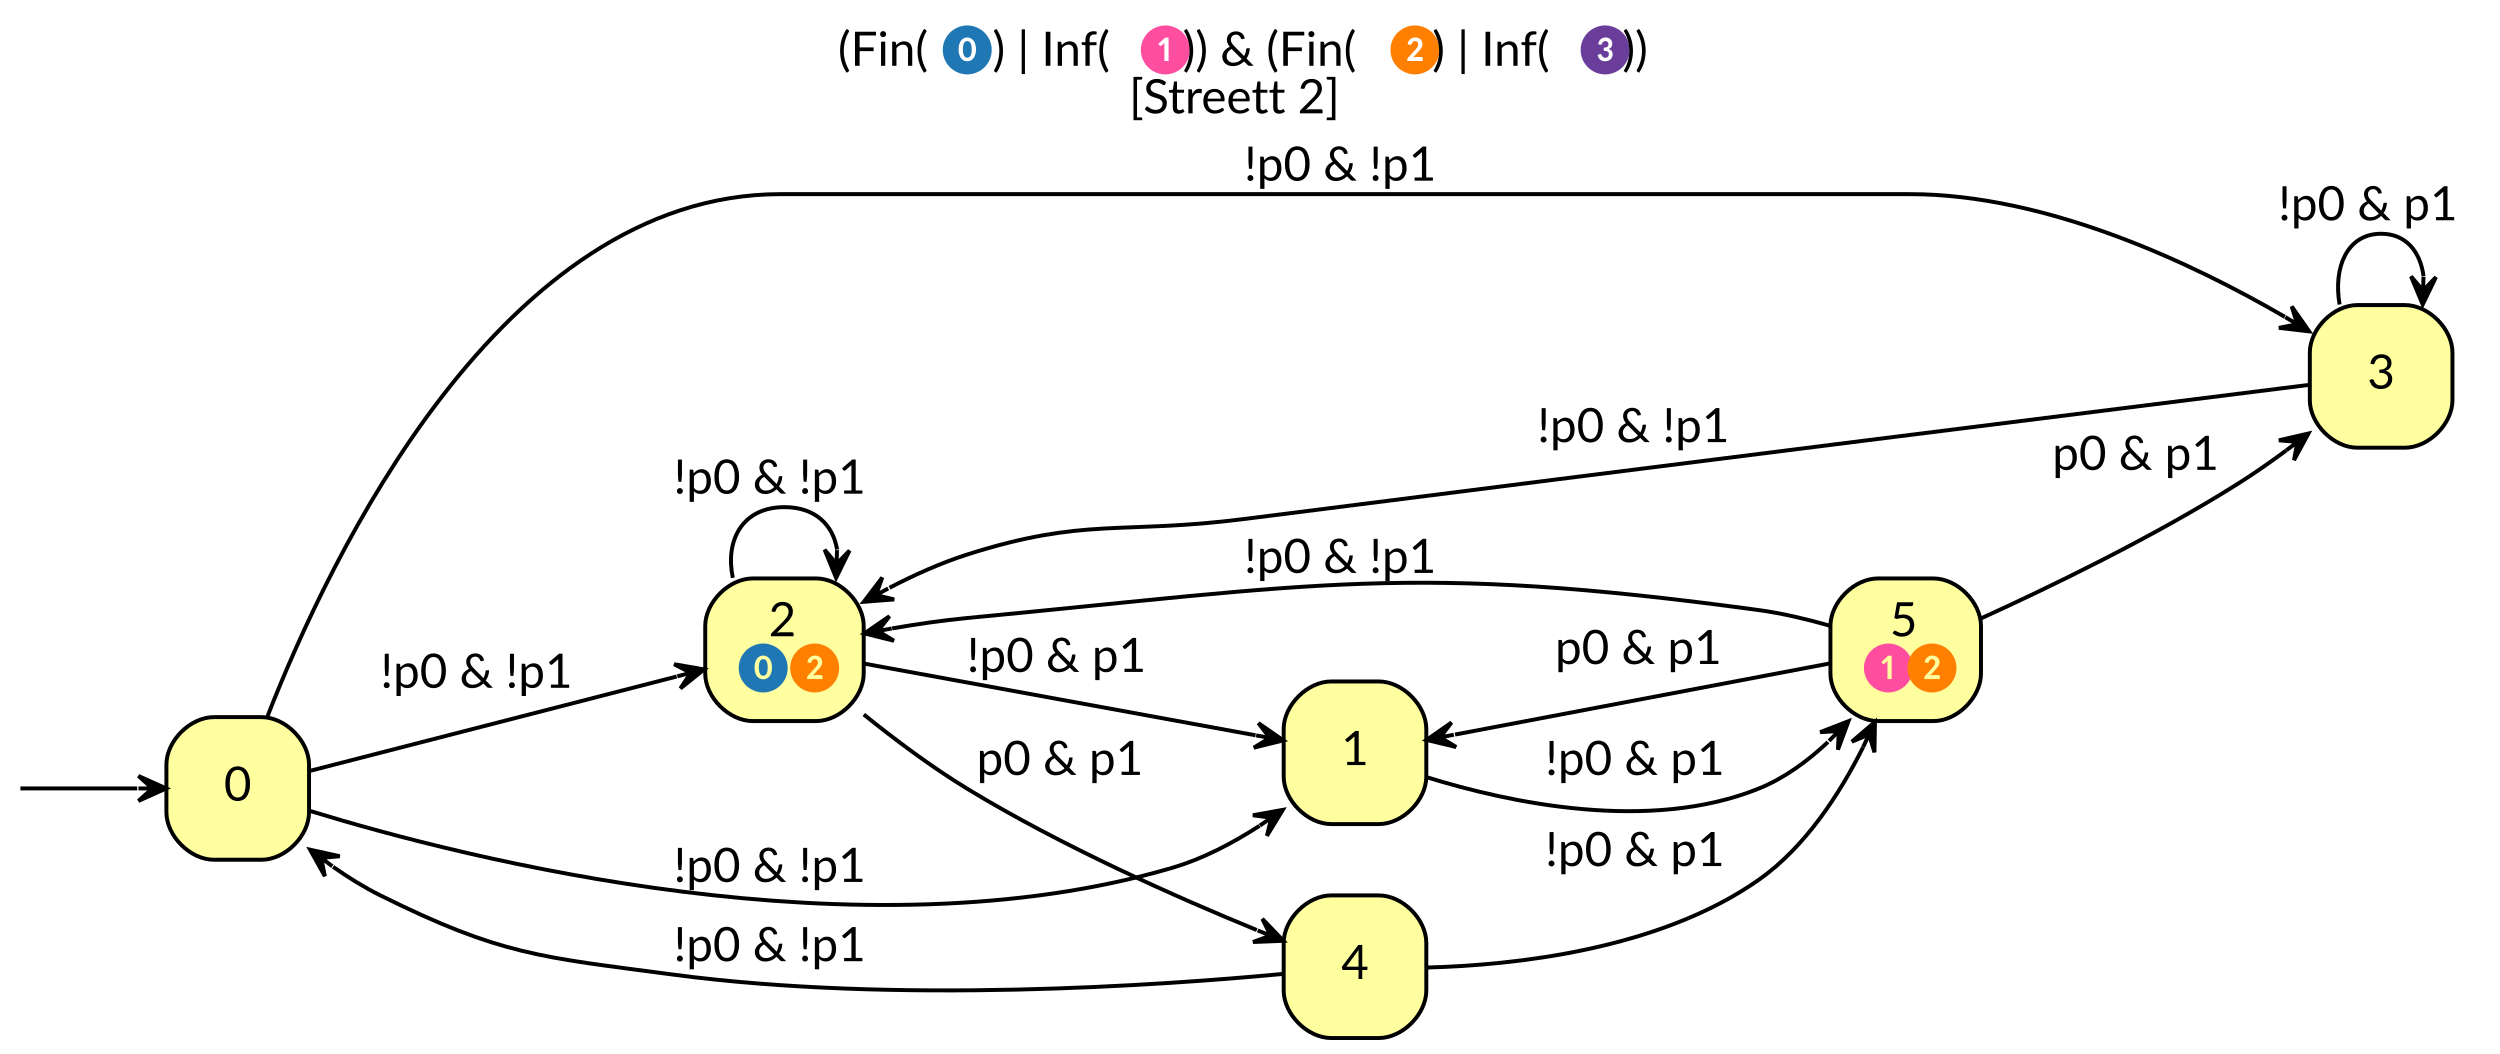
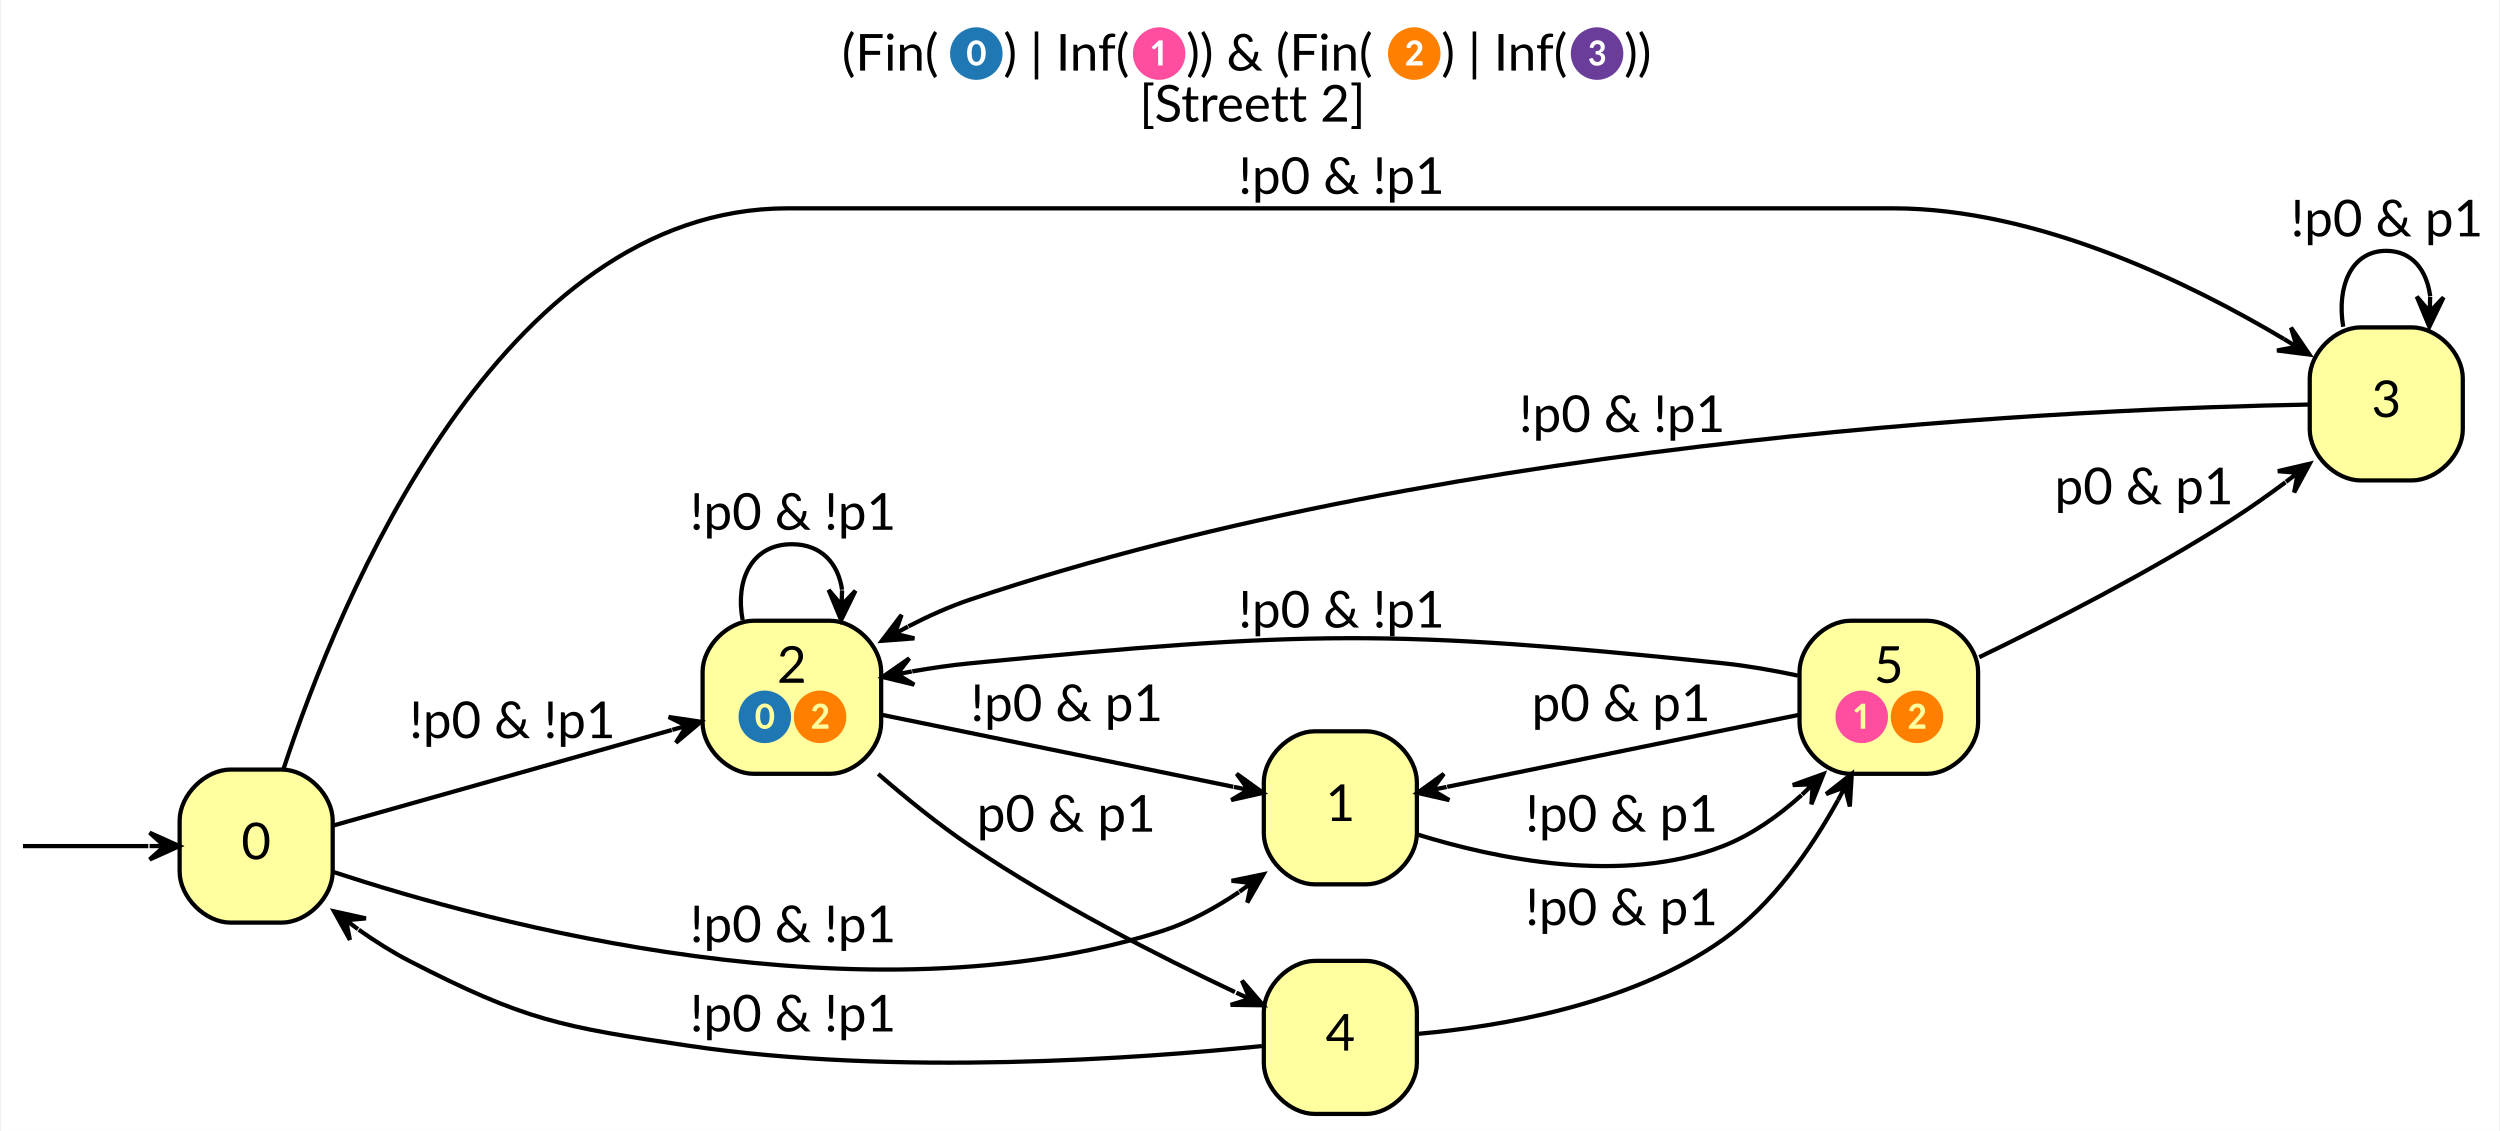
- <svg xmlns="http://www.w3.org/2000/svg" width="631pt" height="266pt" viewBox="0 0 631 266">
+ <svg xmlns="http://www.w3.org/2000/svg" width="784" height="266pt" viewBox="0 0 587.5 266">
  <g class="graph">
-     <path fill="#fff" stroke="transparent" d="M0 266V0h631v266H0z" />
-     <text x="207.5" y="-245.4" font-family="Lato" font-size="12" transform="translate(4 262)">(Fin(</text>
-     <text x="233.5" y="-245.4" font-family="Lato" font-size="12" fill="#1f78b4" transform="translate(4 262)">⓿</text>
-     <text x="246.5" y="-245.4" font-family="Lato" font-size="12" transform="translate(4 262)">) | Inf(</text>
-     <text x="283.5" y="-245.4" font-family="Lato" font-size="12" fill="#ff4da0" transform="translate(4 262)">❶</text>
-     <text x="294.5" y="-245.4" font-family="Lato" font-size="12" transform="translate(4 262)">)) &amp; (Fin(</text>
-     <text x="346.5" y="-245.4" font-family="Lato" font-size="12" fill="#ff7f00" transform="translate(4 262)">❷</text>
-     <text x="357.5" y="-245.4" font-family="Lato" font-size="12" transform="translate(4 262)">) | Inf(</text>
-     <text x="394.5" y="-245.4" font-family="Lato" font-size="12" fill="#6a3d9a" transform="translate(4 262)">❸</text>
-     <text x="405.5" y="-245.4" font-family="Lato" font-size="12" transform="translate(4 262)">))</text>
-     <text x="281" y="-233.4" font-family="Lato" font-size="12" transform="translate(4 262)">[Streett 2]</text>
+     <path fill="#fff" stroke="transparent" d="M0 266V0h587.5v266H0z" />
+     <text x="193.75" y="-245.4" font-family="Lato" font-size="12" transform="translate(4 262)">(Fin(</text>
+     <text x="218.75" y="-245.4" font-family="Lato" font-size="12" fill="#1f78b4" transform="translate(4 262)">⓿</text>
+     <text x="231.75" y="-245.4" font-family="Lato" font-size="12" transform="translate(4 262)">) | Inf(</text>
+     <text x="261.75" y="-245.4" font-family="Lato" font-size="12" fill="#ff4da0" transform="translate(4 262)">❶</text>
+     <text x="274.75" y="-245.4" font-family="Lato" font-size="12" transform="translate(4 262)">)) &amp; (Fin(</text>
+     <text x="321.75" y="-245.4" font-family="Lato" font-size="12" fill="#ff7f00" transform="translate(4 262)">❷</text>
+     <text x="334.75" y="-245.4" font-family="Lato" font-size="12" transform="translate(4 262)">) | Inf(</text>
+     <text x="364.75" y="-245.4" font-family="Lato" font-size="12" fill="#6a3d9a" transform="translate(4 262)">❸</text>
+     <text x="377.75" y="-245.4" font-family="Lato" font-size="12" transform="translate(4 262)">))</text>
+     <text x="263.75" y="-233.4" font-family="Lato" font-size="12" transform="translate(4 262)">[Streett 2]</text>
    <g class="node" transform="translate(4 262)">
      <path fill="#ffffa0" stroke="#000" d="M62-81H50c-6 0-12 6-12 12v12c0 6 6 12 12 12h12c6 0 12-6 12-12v-12c0-6-6-12-12-12" />
      <text text-anchor="middle" x="56" y="-59.9" font-family="Lato" font-size="12">0</text>
    </g>
    <g class="edge" transform="translate(4 262)">
      <path fill="none" stroke="#000" d="M1.15-63h29.48" />
      <path stroke="#000" d="M37.94-63l-7-3.15 3.5 3.15h-3.5 3.5l-3.5 3.15 7-3.15h0z" />
    </g>
    <g class="node" transform="translate(4 262)">
-       <path fill="#ffffa0" stroke="#000" d="M202-116h-16c-6 0-12 6-12 12v12c0 6 6 12 12 12h16c6 0 12-6 12-12v-12c0-6-6-12-12-12" />
-       <text x="190" y="-101.4" font-family="Lato" font-size="12">2</text>
-       <text x="182" y="-89.4" font-family="Lato" font-size="12" fill="#1f78b4">⓿</text>
-       <text x="195" y="-89.4" font-family="Lato" font-size="12" fill="#ff7f00">❷</text>
+       <path fill="#ffffa0" stroke="#000" d="M191-116h-18c-6 0-12 6-12 12v12c0 6 6 12 12 12h18c6 0 12-6 12-12v-12c0-6-6-12-12-12" />
+       <text x="178.5" y="-101.4" font-family="Lato" font-size="12">2</text>
+       <text x="169" y="-89.4" font-family="Lato" font-size="12" fill="#1f78b4">⓿</text>
+       <text x="182" y="-89.4" font-family="Lato" font-size="12" fill="#ff7f00">❷</text>
    </g>
    <g class="edge" transform="translate(4 262)">
-       <path fill="none" stroke="#000" d="M74.22-67.43l92.57-23.82" />
-       <path stroke="#000" d="M173.73-93.04l-7.57-1.31 4.18 2.18-3.39.87h0l3.39-.87-2.61 3.93 6-4.8h0z" />
+       <path fill="none" stroke="#000" d="M74.24-67.87c20.59-5.81 55.29-15.6 79.52-22.44" />
+       <path stroke="#000" d="M160.61-92.24l-7.59-1.13 4.22 2.08-3.37.95h0l3.37-.95-2.51 3.98 5.88-4.93h0z" />
      <text x="92" y="-88.4" font-family="Lato" font-size="12">!p0 &amp; !p1</text>
    </g>
    <g class="node" transform="translate(4 262)">
-       <path fill="#ffffa0" stroke="#000" d="M344-90h-12c-6 0-12 6-12 12v12c0 6 6 12 12 12h12c6 0 12-6 12-12v-12c0-6-6-12-12-12" />
-       <text text-anchor="middle" x="338" y="-68.9" font-family="Lato" font-size="12">1</text>
+       <path fill="#ffffa0" stroke="#000" d="M317-90h-12c-6 0-12 6-12 12v12c0 6 6 12 12 12h12c6 0 12-6 12-12v-12c0-6-6-12-12-12" />
+       <text text-anchor="middle" x="311" y="-68.9" font-family="Lato" font-size="12">1</text>
    </g>
    <g class="edge" transform="translate(4 262)">
-       <path fill="none" stroke="#000" d="M74.24-57.32C113.7-45.22 213.24-19.82 292-43c7.65-2.25 15.22-6.25 21.91-10.57" />
-       <path stroke="#000" d="M319.78-57.59l-7.55 1.36 4.66.62-2.89 1.98h0l2.89-1.98-1.11 4.58 4-6.56h0z" />
-       <text x="166" y="-39.4" font-family="Lato" font-size="12">!p0 &amp; !p1</text>
+       <path fill="none" stroke="#000" d="M74.25-56.88C111.02-44.79 199.42-20.88 269-43c6.35-2.02 12.55-5.41 18.14-9.18" />
+       <path stroke="#000" d="M292.94-56.38l-7.52 1.55 4.68.51-2.83 2.05h0l2.83-2.05-.99 4.6 3.83-6.66h0z" />
+       <text x="158" y="-40.4" font-family="Lato" font-size="12">!p0 &amp; !p1</text>
    </g>
    <g class="node" transform="translate(4 262)">
-       <path fill="#ffffa0" stroke="#000" d="M603-185h-12c-6 0-12 6-12 12v12c0 6 6 12 12 12h12c6 0 12-6 12-12v-12c0-6-6-12-12-12" />
-       <text text-anchor="middle" x="597" y="-163.9" font-family="Lato" font-size="12">3</text>
+       <path fill="#ffffa0" stroke="#000" d="M563-185h-12c-6 0-12 6-12 12v12c0 6 6 12 12 12h12c6 0 12-6 12-12v-12c0-6-6-12-12-12" />
+       <text text-anchor="middle" x="557" y="-163.9" font-family="Lato" font-size="12">3</text>
    </g>
    <g class="edge" transform="translate(4 262)">
-       <path fill="none" stroke="#000" d="M63.47-81.09C79.02-120.99 122.52-213 193-213h285c34.77 0 71.61 17.55 94.69 30.97" />
-       <path stroke="#000" d="M578.83-178.37l-4.4-6.29 1.39 4.5-3.01-1.8h0l3.01 1.8-4.62.91 7.63.88h0z" />
-       <text x="310" y="-216.4" font-family="Lato" font-size="12">!p0 &amp; !p1</text>
+       <path fill="none" stroke="#000" d="M62.41-81.09C75.56-120.99 113.26-213 181-213h260c33.81 0 69.46 17.35 91.95 30.74" />
+       <path stroke="#000" d="M538.93-178.61l-4.33-6.34 1.34 4.52-2.99-1.83h0l2.99 1.83-4.63.86 7.62.96h0z" />
+       <text x="287" y="-216.4" font-family="Lato" font-size="12">!p0 &amp; !p1</text>
    </g>
    <g class="edge" transform="translate(4 262)">
-       <path fill="none" stroke="#000" d="M180.97-116.15c-2-9.39 2.34-17.85 13.03-17.85 7.85 0 12.27 4.56 13.28 10.7" />
-       <path stroke="#000" d="M207.03-116.15l3.39-6.89-3.27 3.39.12-3.5h0l-.12 3.5-3.02-3.61 2.9 7.11h0z" />
-       <text x="166" y="-137.4" font-family="Lato" font-size="12">!p0 &amp; !p1</text>
+       <path fill="none" stroke="#000" d="M170.42-116.15C168.64-125.54 172.5-134 182-134c6.98 0 10.91 4.56 11.8 10.7" />
+       <path stroke="#000" d="M193.58-116.15l3.37-6.9-3.26 3.4.11-3.5h0l-.11 3.5-3.04-3.6 2.93 7.1h0z" />
+       <text x="158" y="-137.4" font-family="Lato" font-size="12">!p0 &amp; !p1</text>
    </g>
    <g class="edge" transform="translate(4 262)">
-       <path fill="none" stroke="#000" d="M214.15-94.49c25.57 4.68 70.88 12.97 98.75 18.08" />
-       <path stroke="#000" d="M319.92-75.13l-6.31-4.36 2.87 3.73-3.44-.63h0l3.44.63-4.01 2.47 7.45-1.84h0z" />
-       <text x="240" y="-92.4" font-family="Lato" font-size="12">!p0 &amp; p1</text>
+       <path fill="none" stroke="#000" d="M203.12-93.88c22.44 4.59 58.72 12.02 82.69 16.93" />
+       <path stroke="#000" d="M292.82-75.52l-6.22-4.49 2.79 3.79-3.43-.7h0l3.43.7-4.06 2.39 7.49-1.69h0z" />
+       <text x="224" y="-92.4" font-family="Lato" font-size="12">!p0 &amp; p1</text>
    </g>
    <g class="node" transform="translate(4 262)">
-       <path fill="#ffffa0" stroke="#000" d="M344-36h-12c-6 0-12 6-12 12v12c0 6 6 12 12 12h12c6 0 12-6 12-12v-12c0-6-6-12-12-12" />
-       <text text-anchor="middle" x="338" y="-14.9" font-family="Lato" font-size="12">4</text>
+       <path fill="#ffffa0" stroke="#000" d="M317-36h-12c-6 0-12 6-12 12v12c0 6 6 12 12 12h12c6 0 12-6 12-12v-12c0-6-6-12-12-12" />
+       <text text-anchor="middle" x="311" y="-14.9" font-family="Lato" font-size="12">4</text>
    </g>
    <g class="edge" transform="translate(4 262)">
-       <path fill="none" stroke="#000" d="M214.02-81.66C221.79-75.4 231.04-68.46 240-63c23.82 14.53 53.1 27.51 73.22 35.75" />
-       <path stroke="#000" d="M319.93-24.54l-5.31-5.54 2.07 4.23-3.25-1.31h0l3.25 1.31-4.43 1.61 7.67-.3h0z" />
-       <text x="242.5" y="-66.4" font-family="Lato" font-size="12">p0 &amp; p1</text>
+       <path fill="none" stroke="#000" d="M202.3-79.97c6.63 5.76 14.26 11.94 21.7 16.97 19.97 13.49 44.46 25.96 62.2 34.33" />
+       <path stroke="#000" d="M292.88-25.56l-5.02-5.81 1.85 4.33-3.18-1.48h0l3.18 1.48-4.51 1.38 7.68.1h0z" />
+       <text x="225.5" y="-66.4" font-family="Lato" font-size="12">p0 &amp; p1</text>
    </g>
    <g class="node" transform="translate(4 262)">
-       <path fill="#ffffa0" stroke="#000" d="M484-116h-14c-6 0-12 6-12 12v12c0 6 6 12 12 12h14c6 0 12-6 12-12v-12c0-6-6-12-12-12" />
-       <text x="473" y="-101.4" font-family="Lato" font-size="12">5</text>
-       <text x="466" y="-89.4" font-family="Lato" font-size="12" fill="#ff4da0">❶</text>
-       <text x="477" y="-89.4" font-family="Lato" font-size="12" fill="#ff7f00">❷</text>
+       <path fill="#ffffa0" stroke="#000" d="M449-116h-18c-6 0-12 6-12 12v12c0 6 6 12 12 12h18c6 0 12-6 12-12v-12c0-6-6-12-12-12" />
+       <text x="436.5" y="-101.4" font-family="Lato" font-size="12">5</text>
+       <text x="427" y="-89.4" font-family="Lato" font-size="12" fill="#ff4da0">❶</text>
+       <text x="440" y="-89.4" font-family="Lato" font-size="12" fill="#ff7f00">❷</text>
    </g>
    <g class="edge" transform="translate(4 262)">
-       <path fill="none" stroke="#000" d="M356.15-65.82C376.83-59.41 412.27-51.74 440-63c6.41-2.6 12.3-6.95 17.38-11.71" />
-       <path stroke="#000" d="M462.56-79.98l-7.15 2.78 4.7-.29-2.46 2.5h0l2.46-2.5-.21 4.71 2.66-7.2h0z" />
-       <text x="386" y="-66.4" font-family="Lato" font-size="12">!p0 &amp; p1</text>
+       <path fill="none" stroke="#000" d="M329.03-65.76C347.42-60.04 377.27-53.74 401-63c6.77-2.64 13.06-7.12 18.49-12" />
+       <path stroke="#000" d="M424.63-79.96l-7.22 2.6 4.7-.17-2.51 2.43h0l2.51-2.43-.32 4.7 2.84-7.13h0z" />
+       <text x="354.5" y="-66.4" font-family="Lato" font-size="12">!p0 &amp; p1</text>
    </g>
    <g class="edge" transform="translate(4 262)">
-       <path fill="none" stroke="#000" d="M578.91-164.87C534.54-159.32 412.02-143.98 310-131c-31.12 3.96-40.12-.54-70 9-6.57 2.1-13.3 5.14-19.49 8.35" />
-       <path stroke="#000" d="M214.03-110.12l7.66-.58-4.58-1.1 3.07-1.67h0l-3.07 1.67 1.57-4.44-4.65 6.12h0z" />
-       <text x="384" y="-150.4" font-family="Lato" font-size="12">!p0 &amp; !p1</text>
+       <path fill="none" stroke="#000" d="M538.91-166.85c-49.88.9-199.09 6.89-314.91 45.85-4.89 1.65-9.87 3.88-14.59 6.32" />
+       <path stroke="#000" d="M203.16-111.28l7.65-.58-4.58-1.09 3.07-1.68h0l-3.07 1.68 1.57-4.44-4.64 6.11h0z" />
+       <text x="353" y="-160.4" font-family="Lato" font-size="12">!p0 &amp; !p1</text>
    </g>
    <g class="edge" transform="translate(4 262)">
-       <path fill="none" stroke="#000" d="M586.51-185.15C584.89-194.54 588.39-203 597-203c6.32 0 9.89 4.56 10.7 10.7" />
-       <path stroke="#000" d="M607.49-185.15l3.35-6.91-3.25 3.41.1-3.5h0l-.1 3.5-3.05-3.59 2.95 7.09h0z" />
-       <text x="571" y="-206.4" font-family="Lato" font-size="12">!p0 &amp; p1</text>
+       <path fill="none" stroke="#000" d="M546.87-185.15C545.31-194.54 548.69-203 557-203c6.1 0 9.55 4.56 10.33 10.7" />
+       <path stroke="#000" d="M567.13-185.15l3.34-6.91-3.24 3.41.09-3.5h0l-.09 3.5-3.05-3.59 2.95 7.09h0z" />
+       <text x="534.5" y="-206.4" font-family="Lato" font-size="12">!p0 &amp; p1</text>
    </g>
    <g class="edge" transform="translate(4 262)">
-       <path fill="none" stroke="#000" d="M457.89-104.06c-5.66-1.62-11.98-3.13-17.89-3.94-88.08-12.01-111.51-6.42-200 2-6.13.58-12.68 1.55-18.83 2.61" />
-       <path stroke="#000" d="M214.18-102.12l7.45 1.85-4.01-2.47 3.44-.63h0l-3.44.63 2.88-3.73-6.32 4.35h0z" />
-       <text x="310" y="-117.4" font-family="Lato" font-size="12">!p0 &amp; !p1</text>
+       <path fill="none" stroke="#000" d="M418.61-103.1c-5.66-1.2-11.84-2.3-17.61-2.9-78.24-8.15-98.7-7.57-177 0-4.45.43-9.14 1.12-13.69 1.91" />
+       <path stroke="#000" d="M203.32-102.77l7.47 1.8-4.03-2.45 3.44-.65h0l-3.44.65 2.86-3.74-6.3 4.39h0z" />
+       <text x="287" y="-114.4" font-family="Lato" font-size="12">!p0 &amp; !p1</text>
    </g>
    <g class="edge" transform="translate(4 262)">
-       <path fill="none" stroke="#000" d="M457.84-94.55c-24.32 4.61-67.51 12.81-94.59 17.95" />
-       <path stroke="#000" d="M356.07-75.24l7.47 1.79-4.03-2.44 3.44-.66h0l-3.44.66 2.85-3.75-6.29 4.4h0z" />
-       <text x="388.5" y="-94.4" font-family="Lato" font-size="12">p0 &amp; p1</text>
+       <path fill="none" stroke="#000" d="M418.8-93.86c-22.47 4.59-58.73 12.02-82.67 16.92" />
+       <path stroke="#000" d="M329.13-75.51l7.49 1.69-4.06-2.39 3.43-.7h0l-3.43.7 2.79-3.79-6.22 4.49h0z" />
+       <text x="356" y="-92.4" font-family="Lato" font-size="12">p0 &amp; p1</text>
    </g>
    <g class="edge" transform="translate(4 262)">
-       <path fill="none" stroke="#000" d="M496.02-105.92c17.18-7.82 43.54-20.55 64.98-34.08 4.01-2.53 8.13-5.41 12.06-8.33" />
-       <path stroke="#000" d="M578.66-152.59l-7.47 1.73 4.69.39-2.79 2.12h0l2.79-2.12-.88 4.62 3.66-6.74h0z" />
-       <text x="514" y="-143.4" font-family="Lato" font-size="12">p0 &amp; p1</text>
+       <path fill="none" stroke="#000" d="M461.27-107.43c16.5-7.96 40.19-20.04 59.73-32.57 4.08-2.62 8.28-5.59 12.28-8.57" />
+       <path stroke="#000" d="M538.99-152.93l-7.48 1.75 4.69.38-2.78 2.12h0l2.78-2.12-.87 4.63 3.66-6.76h0z" />
+       <text x="479" y="-143.4" font-family="Lato" font-size="12">p0 &amp; p1</text>
    </g>
    <g class="edge" transform="translate(4 262)">
-       <path fill="none" stroke="#000" d="M319.91-16.19C289.03-13.27 221.92-8.58 166-16c-33.77-4.48-43.48-4.86-74-20-4.06-2.01-8.11-4.54-11.94-7.22" />
-       <path stroke="#000" d="M74.26-47.54L78-40.83l-.93-4.62 2.81 2.09h0l-2.81-2.09 4.69-.44-7.5-1.65h0z" />
-       <text x="166" y="-19.4" font-family="Lato" font-size="12">!p0 &amp; !p1</text>
+       <path fill="none" stroke="#000" d="M292.55-15.97C264.17-13.07 206.3-8.84 158-16c-30.32-4.49-38.75-5.96-66-20-4.03-2.08-8.06-4.63-11.88-7.33" />
+       <path stroke="#000" d="M74.32-47.65l3.73 6.7-.92-4.61 2.8 2.09h0l-2.8-2.09 4.68-.44-7.49-1.65h0z" />
+       <text x="158" y="-19.4" font-family="Lato" font-size="12">!p0 &amp; !p1</text>
    </g>
    <g class="edge" transform="translate(4 262)">
-       <path fill="none" stroke="#000" d="M356.34-17.8c21.52-.58 58.45-4.39 83.66-22.2 11.68-8.25 20.35-21.61 26.25-33.42" />
-       <path stroke="#000" d="M469.24-79.79l-5.83 4.99 4.34-1.82-1.49 3.17h0l1.49-3.17 1.36 4.51.13-7.68h0z" />
-       <text x="386" y="-43.4" font-family="Lato" font-size="12">!p0 &amp; p1</text>
+       <path fill="none" stroke="#000" d="M329.26-18.84c19.13-1.7 50.15-6.81 71.74-22.16 11.62-8.25 20.68-21.27 27.04-32.78" />
+       <path stroke="#000" d="M431.29-79.98l-6.04 4.74 4.42-1.64-1.63 3.1h0l1.63-3.1 1.16 4.56.46-7.66h0z" />
+       <text x="354.5" y="-44.4" font-family="Lato" font-size="12">!p0 &amp; p1</text>
    </g>
  </g>
</svg>
